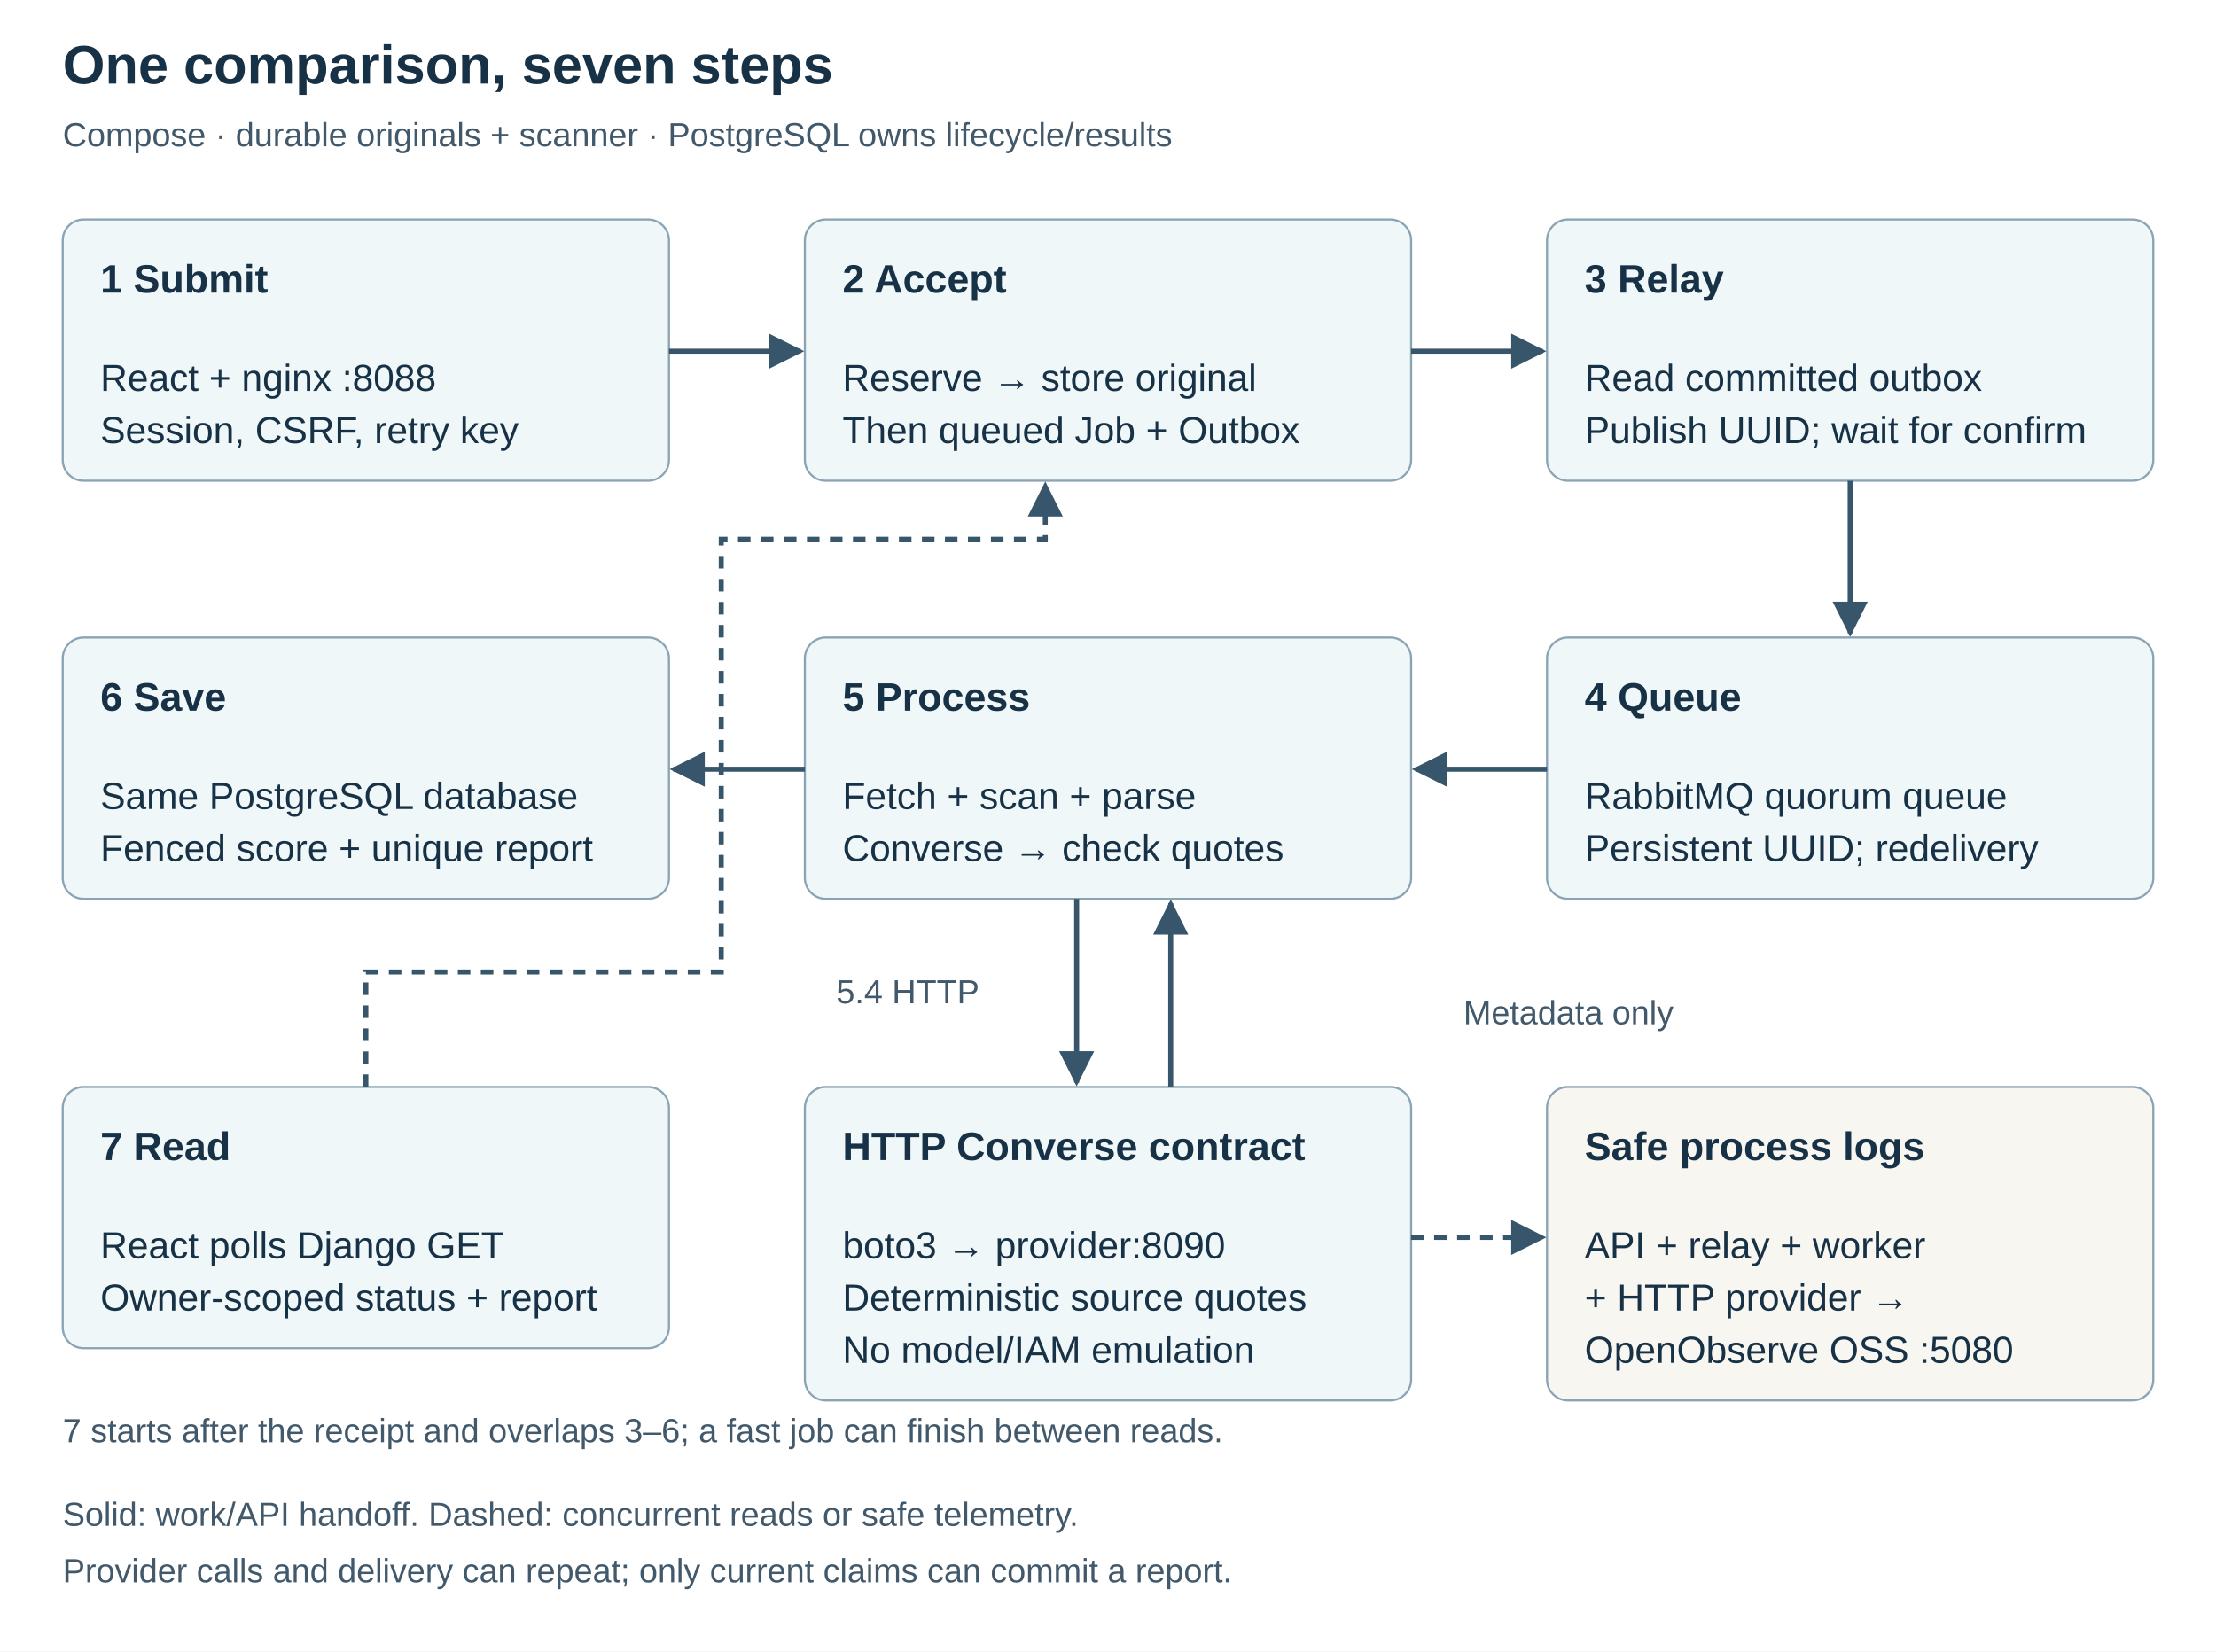
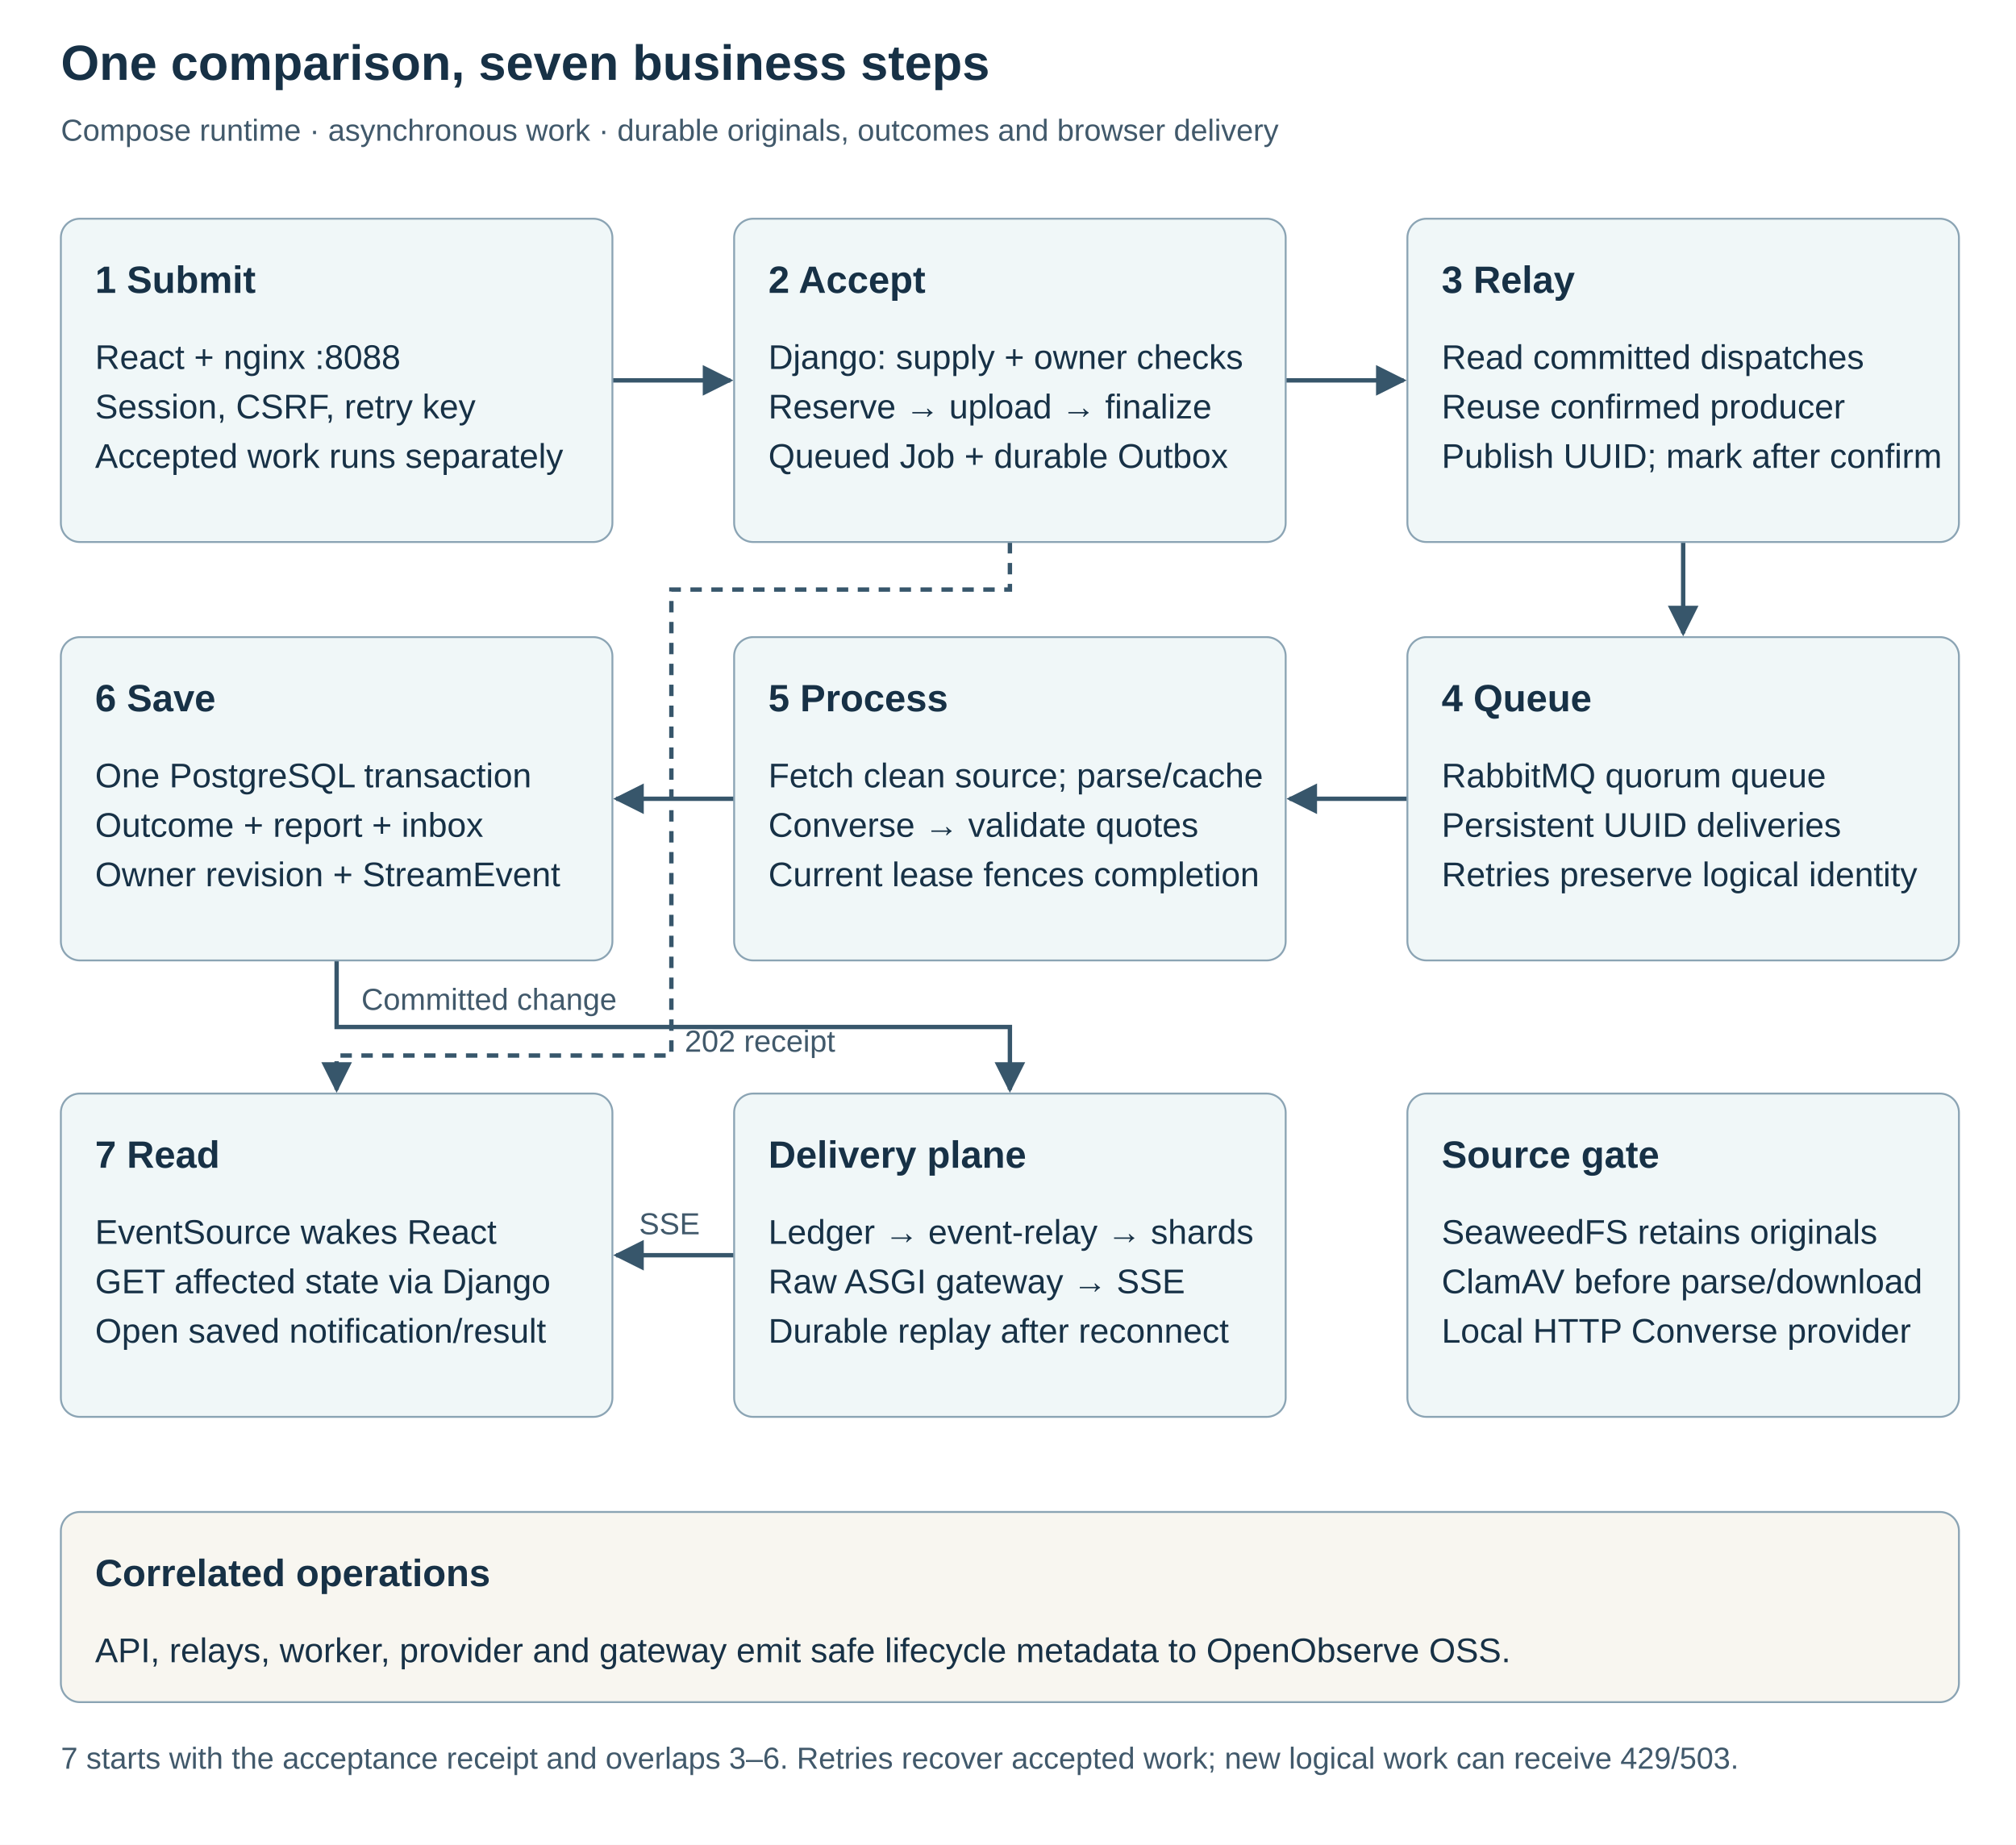
- <svg xmlns="http://www.w3.org/2000/svg" width="1060" height="790" viewBox="0 0 1060 790" role="img" aria-labelledby="diagram-title diagram-description">
+ <svg xmlns="http://www.w3.org/2000/svg" width="1060" height="970" viewBox="0 0 1060 970" role="img" aria-labelledby="title desc">
  <defs>
    <marker id="arrow" viewBox="0 0 10 10" refX="9" refY="5" markerWidth="7" markerHeight="7" orient="auto-start-reverse">
      <path d="M0 0L10 5L0 10Z" fill="#37566b" />
    </marker>
  </defs>
-   <rect width="1060" height="790" fill="#fff" />
-   <style>text{font-family:Arial,Helvetica,sans-serif;fill:#173146}.title{font-size:26px;font-weight:700}.label{font-size:19px;font-weight:700}.body{font-size:18px}.small{font-size:16px;fill:#41596b}.path{fill:none;stroke:#37566b;stroke-width:2.4;marker-end:url(#arrow)}.dashed{stroke-dasharray:6 5}</style>
-   <text x="30" y="40" class="title">One comparison, seven steps</text>
-   <text x="30" y="70" class="small">Compose · durable originals + scanner · PostgreSQL owns lifecycle/results</text>
-   <rect x="30" y="105" width="290" height="125" rx="10" fill="#f0f7f8" stroke="#8ba4b4" />
-   <text x="48" y="140" class="label">1  Submit</text>
-   <text x="48" y="187" class="body">React + nginx :8088</text>
-   <text x="48" y="212" class="body">Session, CSRF, retry key</text>
-   <rect x="385" y="105" width="290" height="125" rx="10" fill="#f0f7f8" stroke="#8ba4b4" />
-   <text x="403" y="140" class="label">2  Accept</text>
-   <text x="403" y="187" class="body">Reserve → store original</text>
-   <text x="403" y="212" class="body">Then queued Job + Outbox</text>
-   <rect x="740" y="105" width="290" height="125" rx="10" fill="#f0f7f8" stroke="#8ba4b4" />
-   <text x="758" y="140" class="label">3  Relay</text>
-   <text x="758" y="187" class="body">Read committed outbox</text>
-   <text x="758" y="212" class="body">Publish UUID; wait for confirm</text>
-   <rect x="740" y="305" width="290" height="125" rx="10" fill="#f0f7f8" stroke="#8ba4b4" />
-   <text x="758" y="340" class="label">4  Queue</text>
-   <text x="758" y="387" class="body">RabbitMQ quorum queue</text>
-   <text x="758" y="412" class="body">Persistent UUID; redelivery</text>
-   <rect x="385" y="305" width="290" height="125" rx="10" fill="#f0f7f8" stroke="#8ba4b4" />
-   <text x="403" y="340" class="label">5  Process</text>
-   <text x="403" y="387" class="body">Fetch + scan + parse</text>
-   <text x="403" y="412" class="body">Converse → check quotes</text>
-   <rect x="30" y="305" width="290" height="125" rx="10" fill="#f0f7f8" stroke="#8ba4b4" />
-   <text x="48" y="340" class="label">6  Save</text>
-   <text x="48" y="387" class="body">Same PostgreSQL database</text>
-   <text x="48" y="412" class="body">Fenced score + unique report</text>
-   <rect x="30" y="520" width="290" height="125" rx="10" fill="#f0f7f8" stroke="#8ba4b4" />
-   <text x="48" y="555" class="label">7  Read</text>
-   <text x="48" y="602" class="body">React polls Django GET</text>
-   <text x="48" y="627" class="body">Owner-scoped status + report</text>
-   <path class="path" d="M320 168H383" />
-   <path class="path" d="M675 168H738" />
-   <path class="path" d="M885 230V303" />
-   <path class="path" d="M740 368H677" />
-   <path class="path" d="M385 368H322" />
-   <rect x="385" y="520" width="290" height="150" rx="10" fill="#f0f7f8" stroke="#8ba4b4" />
-   <text x="403" y="555" class="label">HTTP Converse contract</text>
-   <text x="403" y="602" class="body">boto3 → provider:8090</text>
-   <text x="403" y="627" class="body">Deterministic source quotes</text>
-   <text x="403" y="652" class="body">No model/IAM emulation</text>
-   <path class="path" d="M515 430V518" />
-   <path class="path" d="M560 520V432" />
-   <text x="400" y="480" class="small">5.4 HTTP</text>
-   <rect x="740" y="520" width="290" height="150" rx="10" fill="#f8f6f0" stroke="#8ba4b4" />
-   <text x="758" y="555" class="label">Safe process logs</text>
-   <text x="758" y="602" class="body">API + relay + worker</text>
-   <text x="758" y="627" class="body">+ HTTP provider →</text>
-   <text x="758" y="652" class="body">OpenObserve OSS :5080</text>
-   <path class="path dashed" d="M675 592H738" />
-   <text x="700" y="490" class="small">Metadata only</text>
-   <path class="path dashed" d="M175 520V465H345V258H500V232" />
-   <text x="30" y="690" class="small">7 starts after the receipt and overlaps 3–6; a fast job can finish between reads.</text>
-   <text x="30" y="730" class="small">Solid: work/API handoff. Dashed: concurrent reads or safe telemetry.</text>
-   <text x="30" y="757" class="small">Provider calls and delivery can repeat; only current claims can commit a report.</text>
+   <style>text{font-family:Arial,Helvetica,sans-serif;fill:#173146}.title{font-size:26px;font-weight:700}.label{font-size:20px;font-weight:700}.body{font-size:18px}.small{font-size:16px;fill:#41596b}.edge{fill:none;stroke:#37566b;stroke-width:2.3;marker-end:url(#arrow)}.wake{stroke-dasharray:6 5}</style>
+   <rect width="1060" height="970" fill="#fff" />
+   <g id="connections">
+     <path class="edge" d="M322 200L384 200" />
+     <path class="edge" d="M676 200L738 200" />
+     <path class="edge" d="M885 285L885 333" />
+     <path class="edge" d="M740 420L678 420" />
+     <path class="edge" d="M386 420L324 420" />
+     <path class="edge" d="M177 505L177 540L531 540L531 573" />
+     <path class="edge" d="M386 660L324 660" />
+     <path class="edge wake" d="M531 285L531 310L353 310L353 555L177 555L177 573" />
+   </g>
+   <g id="services">
+     <g id="Submit">
+       <rect x="32" y="115" width="290" height="170" rx="10" fill="#f0f7f8" stroke="#8ba4b4" />
+       <text x="50" y="154" class="label">1  Submit</text>
+       <text x="50" y="194" class="body">React + nginx :8088</text>
+       <text x="50" y="220" class="body">Session, CSRF, retry key</text>
+       <text x="50" y="246" class="body">Accepted work runs separately</text>
+     </g>
+     <g id="Accept">
+       <rect x="386" y="115" width="290" height="170" rx="10" fill="#f0f7f8" stroke="#8ba4b4" />
+       <text x="404" y="154" class="label">2  Accept</text>
+       <text x="404" y="194" class="body">Django: supply + owner checks</text>
+       <text x="404" y="220" class="body">Reserve → upload → finalize</text>
+       <text x="404" y="246" class="body">Queued Job + durable Outbox</text>
+     </g>
+     <g id="Relay">
+       <rect x="740" y="115" width="290" height="170" rx="10" fill="#f0f7f8" stroke="#8ba4b4" />
+       <text x="758" y="154" class="label">3  Relay</text>
+       <text x="758" y="194" class="body">Read committed dispatches</text>
+       <text x="758" y="220" class="body">Reuse confirmed producer</text>
+       <text x="758" y="246" class="body">Publish UUID; mark after confirm</text>
+     </g>
+     <g id="Queue">
+       <rect x="740" y="335" width="290" height="170" rx="10" fill="#f0f7f8" stroke="#8ba4b4" />
+       <text x="758" y="374" class="label">4  Queue</text>
+       <text x="758" y="414" class="body">RabbitMQ quorum queue</text>
+       <text x="758" y="440" class="body">Persistent UUID deliveries</text>
+       <text x="758" y="466" class="body">Retries preserve logical identity</text>
+     </g>
+     <g id="Process">
+       <rect x="386" y="335" width="290" height="170" rx="10" fill="#f0f7f8" stroke="#8ba4b4" />
+       <text x="404" y="374" class="label">5  Process</text>
+       <text x="404" y="414" class="body">Fetch clean source; parse/cache</text>
+       <text x="404" y="440" class="body">Converse → validate quotes</text>
+       <text x="404" y="466" class="body">Current lease fences completion</text>
+     </g>
+     <g id="Save">
+       <rect x="32" y="335" width="290" height="170" rx="10" fill="#f0f7f8" stroke="#8ba4b4" />
+       <text x="50" y="374" class="label">6  Save</text>
+       <text x="50" y="414" class="body">One PostgreSQL transaction</text>
+       <text x="50" y="440" class="body">Outcome + report + inbox</text>
+       <text x="50" y="466" class="body">Owner revision + StreamEvent</text>
+     </g>
+     <g id="Read">
+       <rect x="32" y="575" width="290" height="170" rx="10" fill="#f0f7f8" stroke="#8ba4b4" />
+       <text x="50" y="614" class="label">7  Read</text>
+       <text x="50" y="654" class="body">EventSource wakes React</text>
+       <text x="50" y="680" class="body">GET affected state via Django</text>
+       <text x="50" y="706" class="body">Open saved notification/result</text>
+     </g>
+     <g id="Delivery">
+       <rect x="386" y="575" width="290" height="170" rx="10" fill="#f0f7f8" stroke="#8ba4b4" />
+       <text x="404" y="614" class="label">Delivery plane</text>
+       <text x="404" y="654" class="body">Ledger → event-relay → shards</text>
+       <text x="404" y="680" class="body">Raw ASGI gateway → SSE</text>
+       <text x="404" y="706" class="body">Durable replay after reconnect</text>
+     </g>
+     <g id="Source">
+       <rect x="740" y="575" width="290" height="170" rx="10" fill="#f0f7f8" stroke="#8ba4b4" />
+       <text x="758" y="614" class="label">Source gate</text>
+       <text x="758" y="654" class="body">SeaweedFS retains originals</text>
+       <text x="758" y="680" class="body">ClamAV before parse/download</text>
+       <text x="758" y="706" class="body">Local HTTP Converse provider</text>
+     </g>
+     <g id="Logs">
+       <rect x="32" y="795" width="998" height="100" rx="10" fill="#f8f6f0" stroke="#8ba4b4" />
+       <text x="50" y="834" class="label">Correlated operations</text>
+       <text x="50" y="874" class="body">API, relays, worker, provider and gateway emit safe lifecycle metadata to OpenObserve OSS.</text>
+     </g>
+   </g>
+   <g id="annotations">
+     <text x="32" y="42" class="title">One comparison, seven business steps</text>
+     <text x="32" y="74" class="small">Compose runtime · asynchronous work · durable originals, outcomes and browser delivery</text>
+     <text x="190" y="531" class="small">Committed change</text>
+     <text x="336" y="649" class="small">SSE</text>
+     <text x="360" y="553" class="small">202 receipt</text>
+     <text x="32" y="930" class="small">7 starts with the acceptance receipt and overlaps 3–6. Retries recover accepted work; new logical work can receive 429/503.</text>
+   </g>
</svg>
